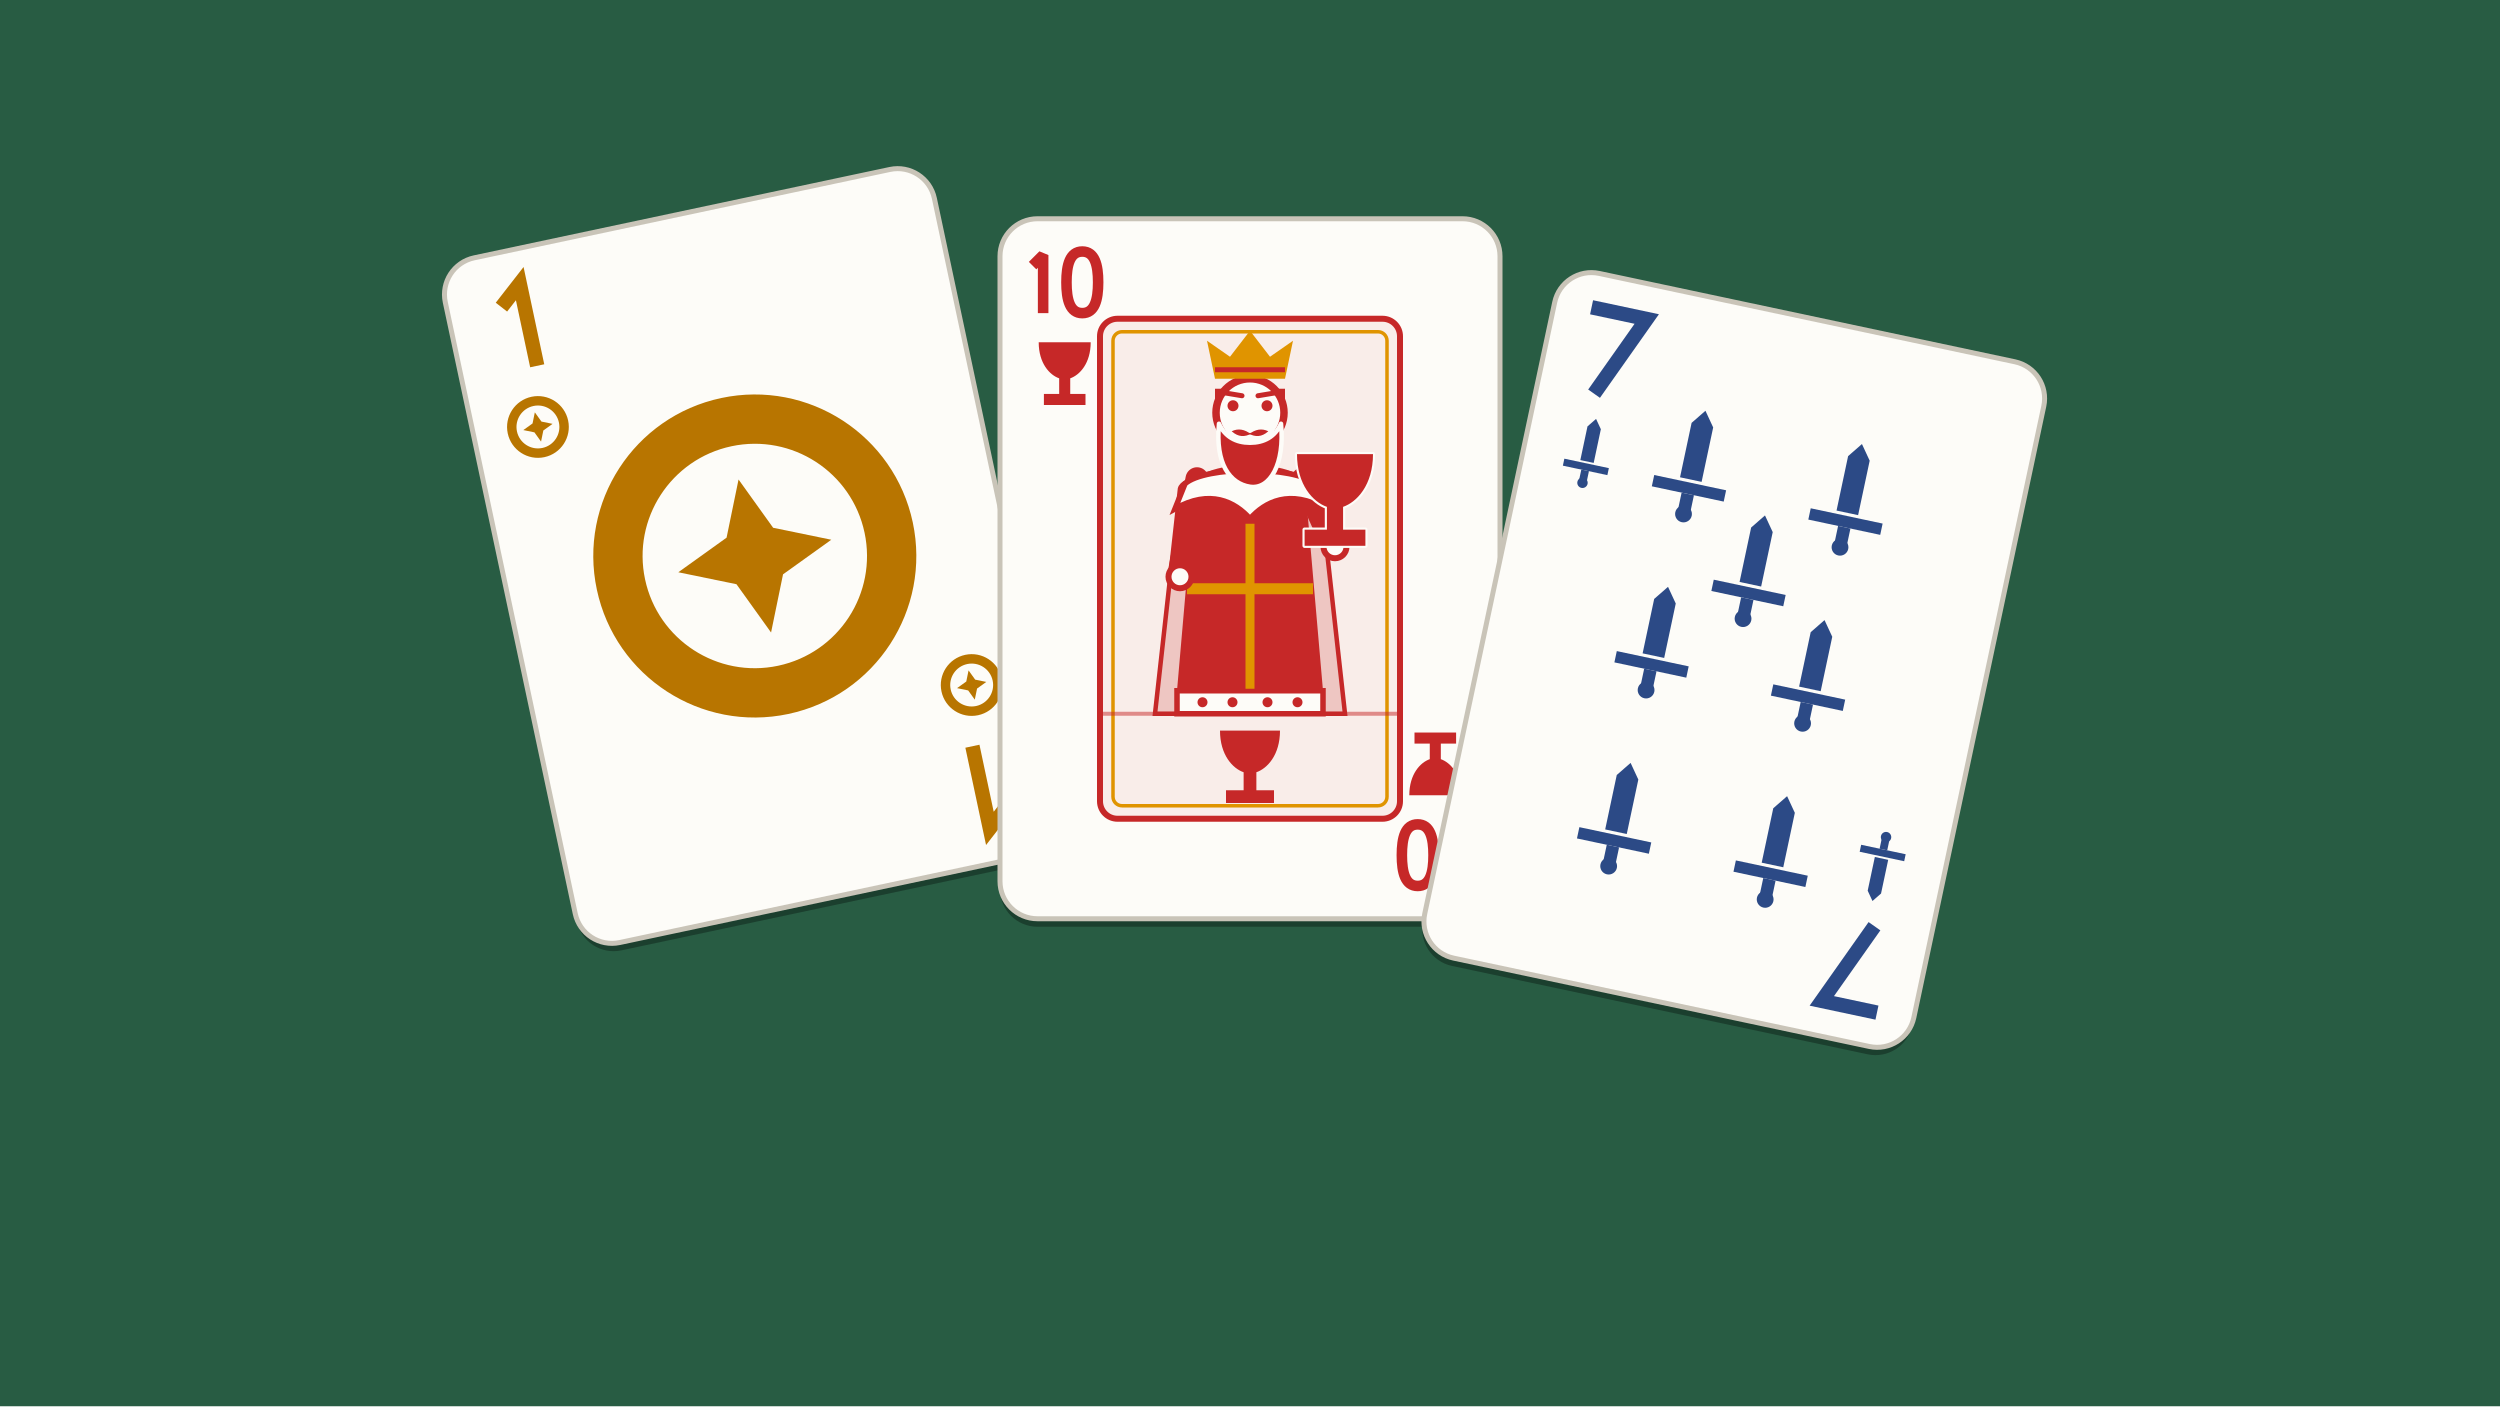
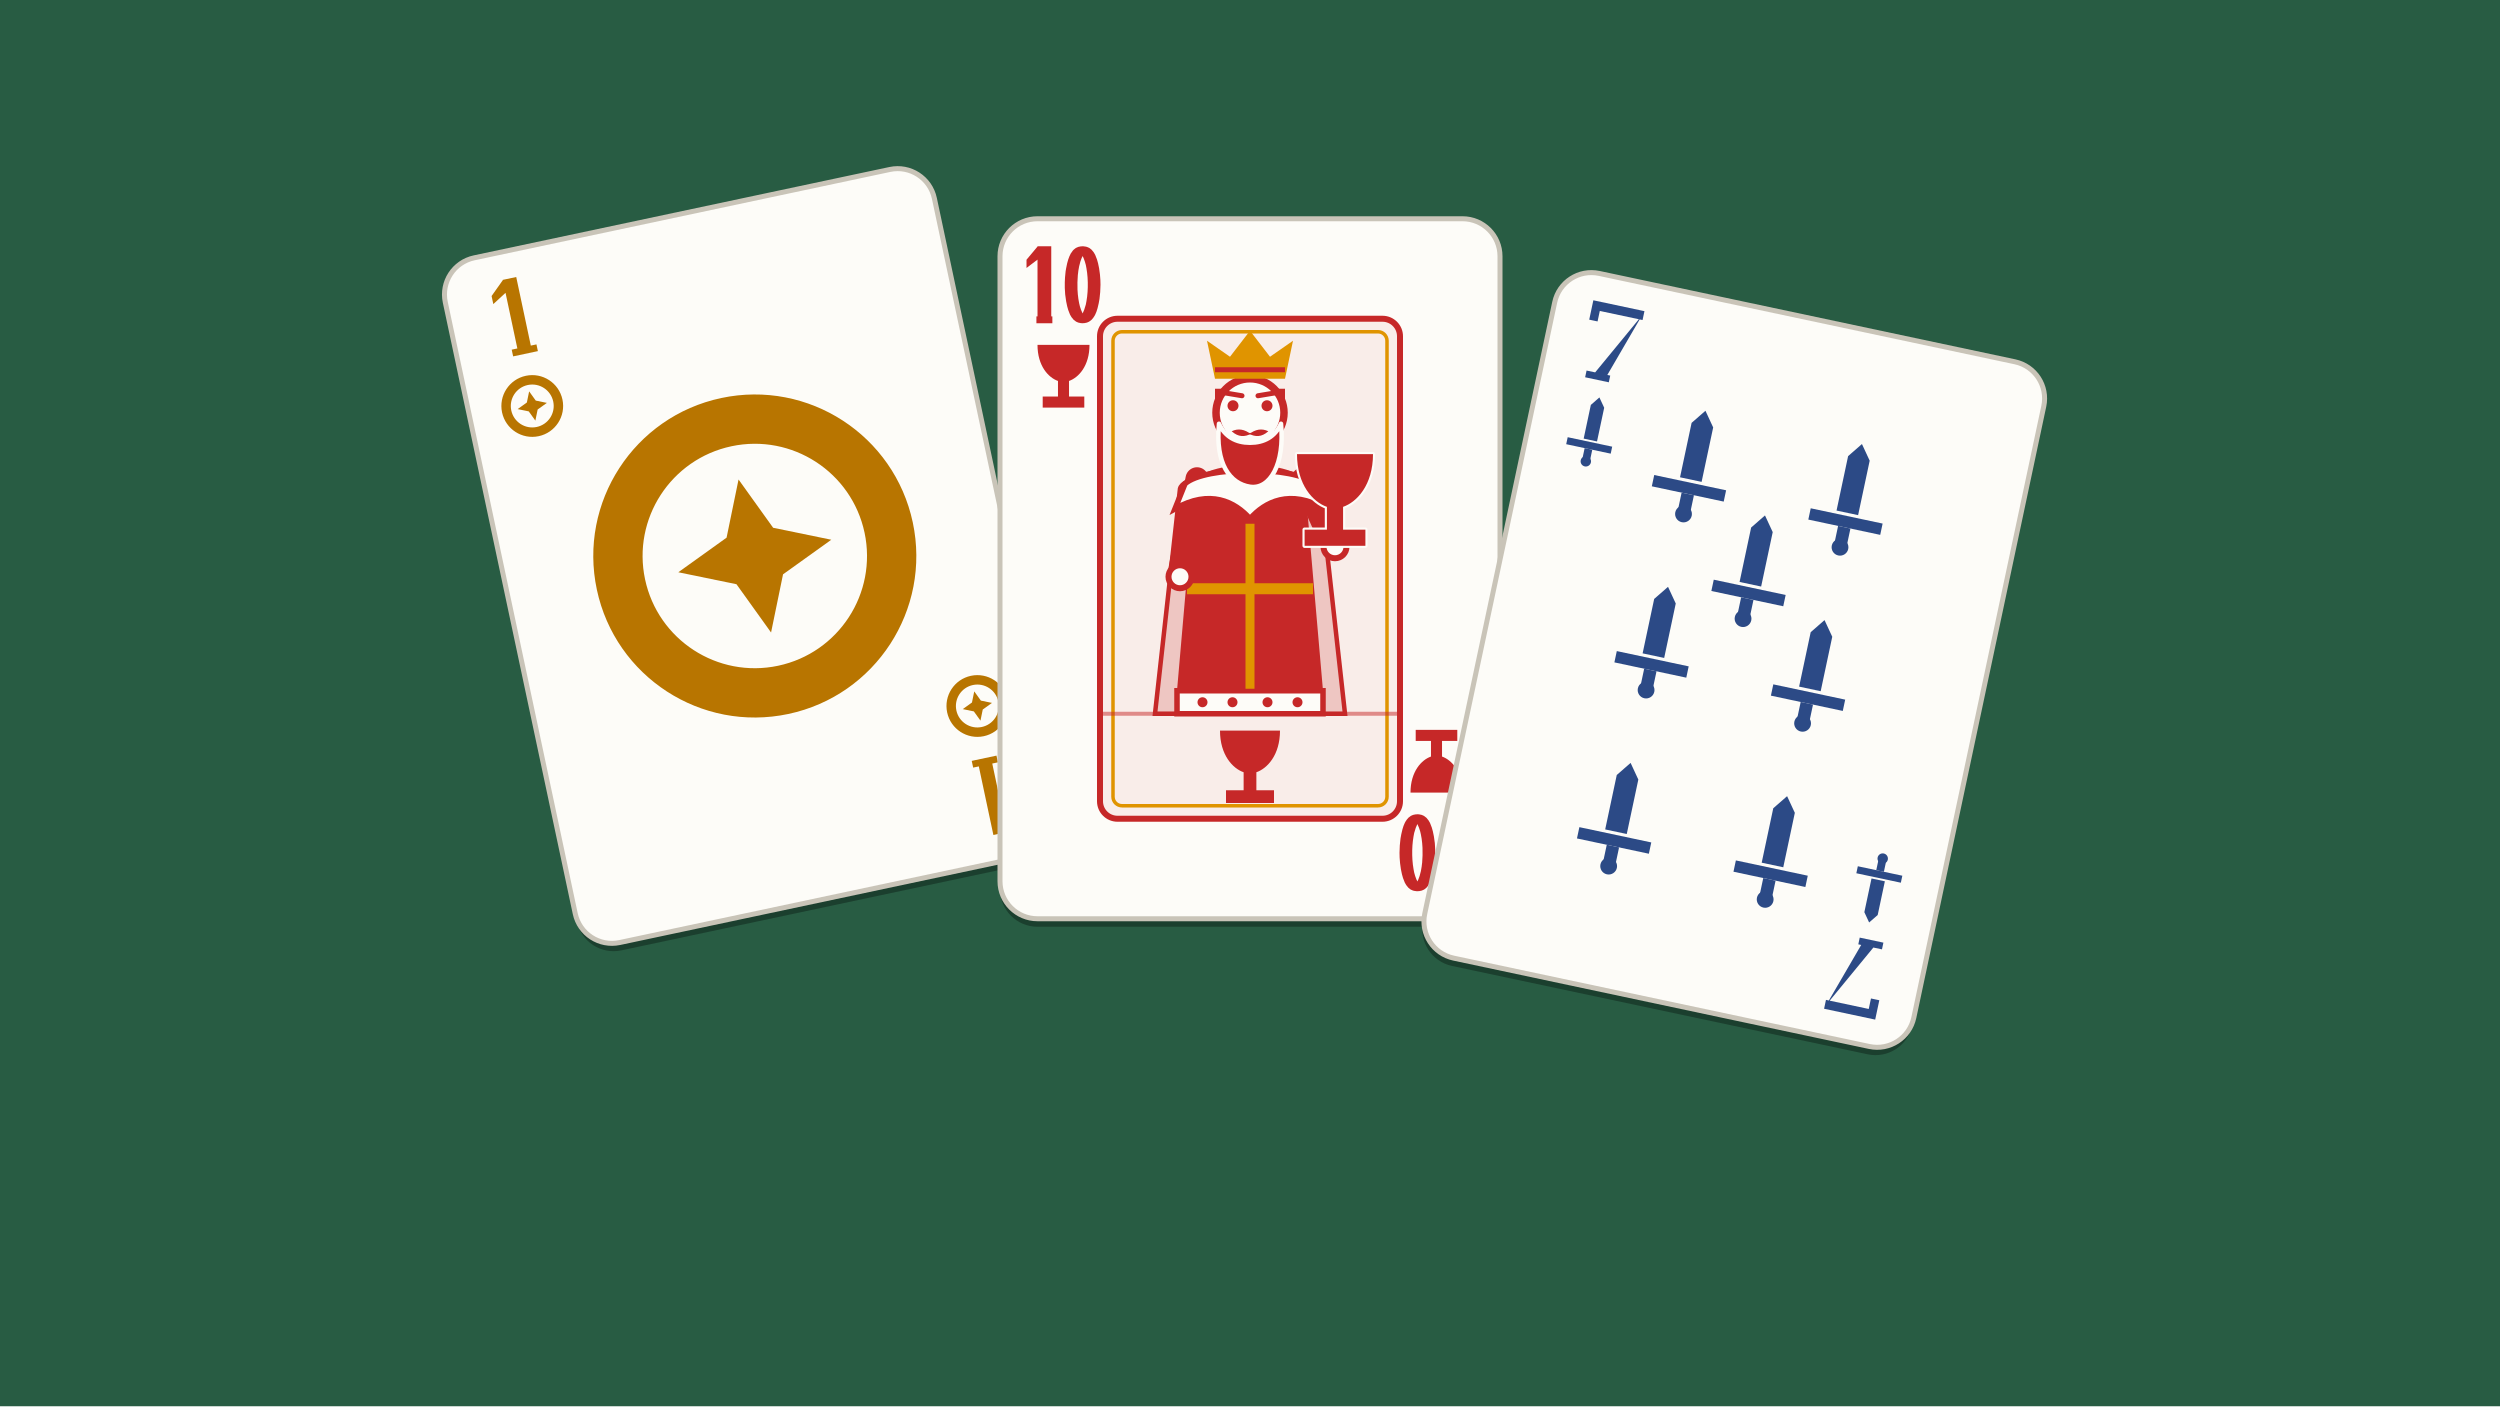
<svg xmlns="http://www.w3.org/2000/svg" width="320" height="180" viewBox="0 0 320 180">
  <defs>
    <symbol id="zc-i-0" overflow="visible">
      <path fill-rule="evenodd" d="M-9.5 0a9.5 9.5 0 1 0 19 0 9.5 9.5 0 1 0-19 0zM-6.6 0a6.6 6.6 0 1 1 13.2 0 6.6 6.6 0 1 1-13.2 0z" />
      <path d="M0-4.6 1.4-1.4 4.6 0 1.4 1.4 0 4.6-1.4 1.4-4.6 0-1.4-1.4z" />
    </symbol>
    <symbol id="zc-i-1" overflow="visible">
      <path d="M-8-9.5H8C8-3 4.6 0.6 1.7 1.6V6.4H6.4V9.8H-6.4V6.4H-1.7V1.6C-4.6 0.6-8-3-8-9.5z" />
    </symbol>
    <symbol id="zc-i-2" overflow="visible">
      <path d="M0-11 2.1-8.2V2.4H-2.1V-8.2z" />
      <path d="M-7 3H7V5.2H-7z" />
      <path d="M-1.2 5.2H1.2V8.2H-1.2z" />
      <circle cy="9.1" r="1.6" />
    </symbol>
  </defs>
  <rect width="320" height="180" fill="#285c43" />
  <g transform="translate(56 34) rotate(-12) scale(0.64)">
    <rect y="1.6" width="100" height="140" rx="7.5" fill="rgba(0,0,0,0.32)" />
    <rect width="100" height="140" rx="7.5" fill="#fdfcf8" stroke="#c9c4b8" />
    <svg width="100" height="140" viewBox="0 0 100 140" fill="currentColor" aria-hidden="true" style="color:#b87500">
      <g class="zc-idx-std">
-         <path transform="translate(9.34 6.94) scale(1.2)" d="M1.2 3.2 5 0V14" fill="none" stroke="currentColor" stroke-width="2.4" stroke-linejoin="miter" stroke-miterlimit="4" />
-         <g transform="translate(12.94 35.74) scale(0.65)">
+         <path class="zc-gl" transform="translate(9.3175 5.5) scale(1.1)" d="M5.1 0 2.6 0 2.6 0.05 0 2.45 0 3.95 2.6 2.41 2.6 12.75 1.55 12.75 1.55 14 6.15 14 6.15 12.75 5.1 12.75z" fill="currentColor" />
+         <g transform="translate(12.7 31.4) scale(0.65)">
          <use href="#zc-i-0" />
        </g>
      </g>
      <g class="zc-idx-std" transform="rotate(180 50 70)">
-         <path transform="translate(9.34 6.94) scale(1.2)" d="M1.2 3.2 5 0V14" fill="none" stroke="currentColor" stroke-width="2.4" stroke-linejoin="miter" stroke-miterlimit="4" />
-         <g transform="translate(12.94 35.74) scale(0.65)">
+         <path class="zc-gl" transform="translate(9.3175 5.5) scale(1.1)" d="M5.1 0 2.6 0 2.6 0.05 0 2.45 0 3.95 2.6 2.41 2.6 12.75 1.55 12.75 1.55 14 6.15 14 6.15 12.75 5.1 12.75z" fill="currentColor" />
+         <g transform="translate(12.7 31.4) scale(0.65)">
          <use href="#zc-i-0" />
        </g>
      </g>
      <g class="zc-idx-row" display="none">
-         <path transform="translate(8.52 8.52) scale(2.1)" d="M1.2 3.2 5 0V14" fill="none" stroke="currentColor" stroke-width="2.4" stroke-linejoin="miter" stroke-miterlimit="4" />
+         <path class="zc-gl" transform="translate(6 6) scale(2.1)" d="M5.1 0 2.6 0 2.6 0.05 0 2.45 0 3.95 2.6 2.41 2.6 12.75 1.55 12.75 1.55 14 6.15 14 6.15 12.75 5.1 12.75z" fill="currentColor" />
        <g transform="translate(63 23) scale(1.25)">
          <use href="#zc-i-0" />
        </g>
      </g>
      <g class="zc-big">
        <g transform="translate(50 70) scale(3.4)">
          <use href="#zc-i-0" />
        </g>
      </g>
      <g class="zc-small" display="none">
        <g transform="translate(50 92) scale(3.1)">
          <use href="#zc-i-0" />
        </g>
      </g>
    </svg>
  </g>
  <g transform="translate(128 28) scale(0.64)">
    <rect y="1.6" width="100" height="140" rx="7.5" fill="rgba(0,0,0,0.32)" />
    <rect width="100" height="140" rx="7.5" fill="#fdfcf8" stroke="#c9c4b8" />
    <svg width="100" height="140" viewBox="0 0 100 140" fill="currentColor" aria-hidden="true" style="color:#c62828">
      <g class="zc-idx-std">
-         <path transform="translate(5.724 6.556) scale(0.88)" d="M.9 3.2 3.3 .8V14M12.2 0C9.4 0 8.6 3 8.6 7S9.4 14 12.2 14 15.8 11 15.8 7 15 0 12.2 0z" fill="none" stroke="currentColor" stroke-width="2.4" stroke-linejoin="miter" stroke-miterlimit="2" />
-         <g transform="translate(12.94 30.876) scale(0.65)">
+         <path class="zc-gl" transform="translate(5.3025 5.5) scale(1.1)" d="M2 0 2 0.06 0 2.45 0 3.95 2 2.43 2 12.75 1.8 12.75 1.8 14 4.7 14 4.7 12.75 4.5 12.75 4.5 0zM7.11 4.55 7 5.68 6.96 6.56 6.96 7.59 7.03 8.75 7.2 9.98 7.39 10.9 7.58 11.58 7.91 12.43 8.17 12.88 8.56 13.36 9.02 13.71 9.41 13.88 9.83 13.97 10.13 14 10.57 13.97 10.99 13.88 11.38 13.71 11.84 13.36 12.12 13.03 12.36 12.67 12.49 12.43 12.72 11.89 12.92 11.25 13.13 10.36 13.27 9.58 13.4 8.32 13.45 7 13.43 6.12 13.35 5.11 13.2 4.02 13.01 3.1 12.82 2.42 12.49 1.57 12.23 1.12 11.84 0.64 11.52 0.38 11.38 0.29 10.99 0.12 10.72 0.06 10.27 0 9.83 0.03 9.41 0.12 9.02 0.29 8.88 0.38 8.56 0.64 8.42 0.79 8.04 1.33 7.8 1.83 7.58 2.42 7.39 3.1 7.2 4.02zM10.2 12.22 9.91 11.55 9.7 10.91 9.57 10.36 9.43 9.58 9.33 8.75 9.27 7.88 9.26 6.56 9.33 5.25 9.43 4.42 9.57 3.64 9.8 2.76 10.02 2.16 10.2 1.78 10.38 2.16 10.6 2.76 10.78 3.39 10.9 4.02 11.02 4.83 11.1 5.68 11.14 6.56 11.14 7.44 11.1 8.32 11.02 9.17 10.9 9.98 10.78 10.61 10.49 11.55z" fill="currentColor" />
+         <g transform="translate(12.7 31.4) scale(0.65)">
          <use href="#zc-i-1" />
        </g>
      </g>
      <g class="zc-idx-std" transform="rotate(180 50 70)">
-         <path transform="translate(5.724 6.556) scale(0.88)" d="M.9 3.2 3.3 .8V14M12.2 0C9.4 0 8.6 3 8.6 7S9.4 14 12.2 14 15.8 11 15.8 7 15 0 12.2 0z" fill="none" stroke="currentColor" stroke-width="2.4" stroke-linejoin="miter" stroke-miterlimit="2" />
-         <g transform="translate(12.94 30.876) scale(0.65)">
+         <path class="zc-gl" transform="translate(5.3025 5.5) scale(1.1)" d="M2 0 2 0.06 0 2.45 0 3.95 2 2.43 2 12.75 1.8 12.75 1.8 14 4.7 14 4.7 12.75 4.5 12.75 4.5 0zM7.11 4.55 7 5.68 6.96 6.56 6.96 7.59 7.03 8.75 7.2 9.98 7.39 10.9 7.58 11.58 7.91 12.43 8.17 12.88 8.56 13.36 9.02 13.71 9.41 13.88 9.83 13.97 10.13 14 10.57 13.97 10.99 13.88 11.38 13.71 11.84 13.36 12.12 13.03 12.36 12.67 12.49 12.43 12.72 11.89 12.92 11.25 13.13 10.36 13.27 9.58 13.4 8.32 13.45 7 13.43 6.12 13.35 5.11 13.2 4.02 13.01 3.1 12.82 2.42 12.49 1.57 12.23 1.12 11.84 0.64 11.52 0.38 11.38 0.29 10.99 0.12 10.72 0.06 10.27 0 9.83 0.03 9.41 0.12 9.02 0.29 8.88 0.38 8.56 0.64 8.42 0.79 8.04 1.33 7.8 1.83 7.58 2.42 7.39 3.1 7.2 4.02zM10.2 12.22 9.91 11.55 9.7 10.91 9.57 10.36 9.43 9.58 9.33 8.75 9.27 7.88 9.26 6.56 9.33 5.25 9.43 4.42 9.57 3.64 9.8 2.76 10.02 2.16 10.2 1.78 10.38 2.16 10.6 2.76 10.78 3.39 10.9 4.02 11.02 4.83 11.1 5.68 11.14 6.56 11.14 7.44 11.1 8.32 11.02 9.17 10.9 9.98 10.78 10.61 10.49 11.55z" fill="currentColor" />
+         <g transform="translate(12.7 31.4) scale(0.65)">
          <use href="#zc-i-1" />
        </g>
      </g>
      <g class="zc-idx-row" display="none">
-         <path transform="translate(8.52 8.52) scale(2.1)" d="M.9 3.2 3.3 .8V14M12.2 0C9.4 0 8.6 3 8.6 7S9.4 14 12.2 14 15.8 11 15.8 7 15 0 12.2 0z" fill="none" stroke="currentColor" stroke-width="2.4" stroke-linejoin="miter" stroke-miterlimit="2" />
+         <path class="zc-gl" transform="translate(6 6) scale(2.1)" d="M2 0 2 0.06 0 2.45 0 3.95 2 2.43 2 12.75 1.8 12.75 1.8 14 4.7 14 4.7 12.75 4.5 12.75 4.5 0zM7.11 4.55 7 5.68 6.96 6.56 6.96 7.59 7.03 8.75 7.2 9.98 7.39 10.9 7.58 11.58 7.91 12.43 8.17 12.88 8.56 13.36 9.02 13.71 9.41 13.88 9.83 13.97 10.13 14 10.57 13.97 10.99 13.88 11.38 13.71 11.84 13.36 12.12 13.03 12.36 12.67 12.49 12.43 12.72 11.89 12.92 11.25 13.13 10.36 13.27 9.58 13.4 8.32 13.45 7 13.43 6.12 13.35 5.11 13.2 4.02 13.01 3.1 12.82 2.42 12.49 1.57 12.23 1.12 11.84 0.64 11.52 0.38 11.38 0.29 10.99 0.12 10.72 0.06 10.27 0 9.83 0.03 9.41 0.12 9.02 0.29 8.88 0.38 8.56 0.64 8.42 0.79 8.04 1.33 7.8 1.83 7.58 2.42 7.39 3.1 7.2 4.02zM10.2 12.22 9.91 11.55 9.7 10.91 9.57 10.36 9.43 9.58 9.33 8.75 9.27 7.88 9.26 6.56 9.33 5.25 9.43 4.42 9.57 3.64 9.8 2.76 10.02 2.16 10.2 1.78 10.38 2.16 10.6 2.76 10.78 3.39 10.9 4.02 11.02 4.83 11.1 5.68 11.14 6.56 11.14 7.44 11.1 8.32 11.02 9.17 10.9 9.98 10.78 10.61 10.49 11.55z" fill="currentColor" />
        <g transform="translate(63 23) scale(1.25)">
          <use href="#zc-i-1" />
        </g>
      </g>
      <g class="zc-big">
        <rect x="20" y="20" width="60" height="100" rx="3.5" fill="currentColor" fill-opacity="0.07" stroke="currentColor" stroke-width="1.2" />
        <rect class="zc-fine" x="22.6" y="22.6" width="54.8" height="94.8" rx="1.8" fill="none" stroke="#e09400" stroke-width="0.7" />
        <path d="M31 99 36 54C37 49.6 63 49.6 64 54L69 99z" fill="currentColor" fill-opacity="0.2" stroke="currentColor" stroke-width="0.9" />
        <path d="M35 99 39 53C40 48 60 48 61 53L65 99z" />
        <path d="M35.4 94.4H64.6V99H35.4z" fill="#fdfcf8" stroke="currentColor" stroke-width="1.1" />
        <g class="zc-fine" fill="currentColor">
          <circle cx="40.5" cy="96.7" r="1" />
          <circle cx="46.5" cy="96.7" r="1" />
          <circle cx="53.5" cy="96.7" r="1" />
          <circle cx="59.5" cy="96.7" r="1" />
        </g>
        <path d="M50 61V94" stroke="#e09400" stroke-width="1.8" fill="none" />
        <path d="M37.4 74H62.6" stroke="#e09400" stroke-width="2.2" fill="none" />
        <path d="M39.4 52 36 70" fill="none" stroke="currentColor" stroke-linecap="round" stroke-width="4.6" />
        <circle cx="36" cy="71.6" r="2.3" fill="#fdfcf8" stroke="currentColor" stroke-width="1.2" />
        <path d="M60.6 52 66 64" fill="none" stroke="currentColor" stroke-linecap="round" stroke-width="4.6" />
        <circle cx="67" cy="65.6" r="2.3" fill="#fdfcf8" stroke="currentColor" stroke-width="1.2" />
        <path d="M37 53C41 49.4 59 49.4 63 53L65 58C58 54 53 56.6 50 60 47 56.6 42 54 35 58z" fill="#fdfcf8" stroke="currentColor" stroke-width="1.1" />
        <path d="M43 40V34H57V40C56.4 41.4 56 42.6 56 44H44C44 42.6 43.6 41.4 43 40z" />
        <circle cx="50" cy="38.8" r="6.8" fill="#fdfcf8" stroke="currentColor" stroke-width="1.5" />
        <path d="M43.8 41C43 49 46 53 50 53.6S57 49 56.2 41C55 43.6 52.8 44.8 50 44.8S45 43.6 43.8 41z" stroke="#fdfcf8" stroke-width="0.9" stroke-linejoin="round" />
        <path d="M45.6 42.4Q47.8 41 50 42.4Q52.2 41 54.4 42.4Q52.4 44.6 50 43.6Q47.6 44.6 45.6 42.4z" stroke="#fdfcf8" stroke-width="0.9" stroke-linejoin="round" />
        <circle cx="46.6" cy="37.4" r="1.1" />
        <circle cx="53.4" cy="37.4" r="1.1" />
        <path d="M44.8 34.8 48.4 35.4M55.2 34.8 51.6 35.4" fill="none" stroke="currentColor" stroke-linecap="round" stroke-width="1" />
        <path d="M43 32 41.4 24.4 46 27.6 50 22.4 54 27.6 58.6 24.4 57 32z" fill="#e09400" />
        <path d="M43 30.2H57" stroke="currentColor" stroke-width="1" fill="none" />
        <g paint-order="stroke" stroke="#fdfcf8" stroke-width="0.9" stroke-linejoin="round">
          <g transform="translate(67 56.1) scale(0.95)">
            <use href="#zc-i-1" />
          </g>
        </g>
        <path d="M20 99H80" stroke="currentColor" stroke-width="0.8" opacity="0.5" />
        <g transform="translate(50 109.5) scale(0.75)">
          <use href="#zc-i-1" />
        </g>
      </g>
      <g class="zc-small" display="none" transform="translate(50 134) scale(1.1) translate(-50 -99)">
        <path d="M31 99 36 54C37 49.6 63 49.6 64 54L69 99z" fill="currentColor" fill-opacity="0.2" stroke="currentColor" stroke-width="0.9" />
        <path d="M35 99 39 53C40 48 60 48 61 53L65 99z" />
        <path d="M35.4 94.4H64.6V99H35.4z" fill="#fdfcf8" stroke="currentColor" stroke-width="1.1" />
        <g class="zc-fine" fill="currentColor">
          <circle cx="40.5" cy="96.7" r="1" />
          <circle cx="46.5" cy="96.7" r="1" />
          <circle cx="53.5" cy="96.7" r="1" />
          <circle cx="59.5" cy="96.7" r="1" />
        </g>
        <path d="M50 61V94" stroke="#e09400" stroke-width="1.8" fill="none" />
        <path d="M37.4 74H62.6" stroke="#e09400" stroke-width="2.2" fill="none" />
        <path d="M39.4 52 36 70" fill="none" stroke="currentColor" stroke-linecap="round" stroke-width="4.6" />
        <circle cx="36" cy="71.6" r="2.3" fill="#fdfcf8" stroke="currentColor" stroke-width="1.2" />
        <path d="M60.6 52 66 64" fill="none" stroke="currentColor" stroke-linecap="round" stroke-width="4.6" />
        <circle cx="67" cy="65.6" r="2.3" fill="#fdfcf8" stroke="currentColor" stroke-width="1.2" />
        <path d="M37 53C41 49.4 59 49.4 63 53L65 58C58 54 53 56.6 50 60 47 56.6 42 54 35 58z" fill="#fdfcf8" stroke="currentColor" stroke-width="1.1" />
        <path d="M43 40V34H57V40C56.4 41.4 56 42.6 56 44H44C44 42.6 43.6 41.4 43 40z" />
        <circle cx="50" cy="38.8" r="6.8" fill="#fdfcf8" stroke="currentColor" stroke-width="1.5" />
        <path d="M43.8 41C43 49 46 53 50 53.6S57 49 56.2 41C55 43.6 52.8 44.8 50 44.8S45 43.6 43.8 41z" stroke="#fdfcf8" stroke-width="0.9" stroke-linejoin="round" />
        <path d="M45.6 42.4Q47.8 41 50 42.4Q52.2 41 54.4 42.4Q52.4 44.6 50 43.6Q47.6 44.6 45.6 42.4z" stroke="#fdfcf8" stroke-width="0.9" stroke-linejoin="round" />
        <circle cx="46.6" cy="37.4" r="1.1" />
        <circle cx="53.4" cy="37.4" r="1.1" />
        <path d="M44.8 34.8 48.4 35.4M55.2 34.8 51.6 35.4" fill="none" stroke="currentColor" stroke-linecap="round" stroke-width="1" />
        <path d="M43 32 41.4 24.4 46 27.6 50 22.4 54 27.6 58.6 24.4 57 32z" fill="#e09400" />
        <path d="M43 30.2H57" stroke="currentColor" stroke-width="1" fill="none" />
      </g>
    </svg>
  </g>
  <g transform="translate(200 34) rotate(12) scale(0.64)">
    <rect y="1.6" width="100" height="140" rx="7.5" fill="rgba(0,0,0,0.32)" />
    <rect width="100" height="140" rx="7.5" fill="#fdfcf8" stroke="#c9c4b8" />
    <svg width="100" height="140" viewBox="0 0 100 140" fill="currentColor" aria-hidden="true" style="color:#2c4a86">
      <g class="zc-idx-std">
-         <path transform="translate(6.94 6.94) scale(1.2)" d="M.4 0H9.8L3.8 14" fill="none" stroke="currentColor" stroke-width="2.4" stroke-linejoin="miter" stroke-miterlimit="6" />
-         <g transform="translate(12.94 35.74) scale(0.65)">
+         <path class="zc-gl" transform="translate(7.475 5.5) scale(1.1)" d="M9.5 0 0 0 0 3.6 1.55 3.6 1.55 1.65 8.81 1.65 3.05 12.75 1.45 12.75 1.45 14 5.85 14 5.85 12.75 5.31 12.75 8.96 1.65 9.5 1.65z" fill="currentColor" />
+         <g transform="translate(12.7 31.4) scale(0.65)">
          <use href="#zc-i-2" />
        </g>
      </g>
      <g class="zc-idx-std" transform="rotate(180 50 70)">
-         <path transform="translate(6.94 6.94) scale(1.2)" d="M.4 0H9.8L3.8 14" fill="none" stroke="currentColor" stroke-width="2.4" stroke-linejoin="miter" stroke-miterlimit="6" />
-         <g transform="translate(12.94 35.74) scale(0.65)">
+         <path class="zc-gl" transform="translate(7.475 5.5) scale(1.1)" d="M9.5 0 0 0 0 3.6 1.55 3.6 1.55 1.65 8.81 1.65 3.05 12.75 1.45 12.75 1.45 14 5.85 14 5.85 12.75 5.31 12.75 8.96 1.65 9.5 1.65z" fill="currentColor" />
+         <g transform="translate(12.7 31.4) scale(0.65)">
          <use href="#zc-i-2" />
        </g>
      </g>
      <g class="zc-idx-row" display="none">
-         <path transform="translate(8.52 8.52) scale(2.1)" d="M.4 0H9.8L3.8 14" fill="none" stroke="currentColor" stroke-width="2.4" stroke-linejoin="miter" stroke-miterlimit="6" />
+         <path class="zc-gl" transform="translate(6 6) scale(2.1)" d="M9.5 0 0 0 0 3.6 1.55 3.6 1.55 1.65 8.81 1.65 3.05 12.75 1.45 12.75 1.45 14 5.85 14 5.85 12.75 5.31 12.75 8.96 1.65 9.5 1.65z" fill="currentColor" />
        <g transform="translate(63 23) scale(1.25)">
          <use href="#zc-i-2" />
        </g>
      </g>
      <g class="zc-big">
        <g transform="translate(34 34) scale(1.05)">
          <use href="#zc-i-2" />
        </g>
        <g transform="translate(66 34) scale(1.05)">
          <use href="#zc-i-2" />
        </g>
        <g transform="translate(34 70) scale(1.05)">
          <use href="#zc-i-2" />
        </g>
        <g transform="translate(66 70) scale(1.05)">
          <use href="#zc-i-2" />
        </g>
        <g transform="translate(34 106) scale(1.05)">
          <use href="#zc-i-2" />
        </g>
        <g transform="translate(66 106) scale(1.05)">
          <use href="#zc-i-2" />
        </g>
        <g transform="translate(50 52) scale(1.05)">
          <use href="#zc-i-2" />
        </g>
      </g>
      <g class="zc-small" display="none">
        <g transform="translate(50 92) scale(3.1)">
          <use href="#zc-i-2" />
        </g>
      </g>
    </svg>
  </g>
</svg>
